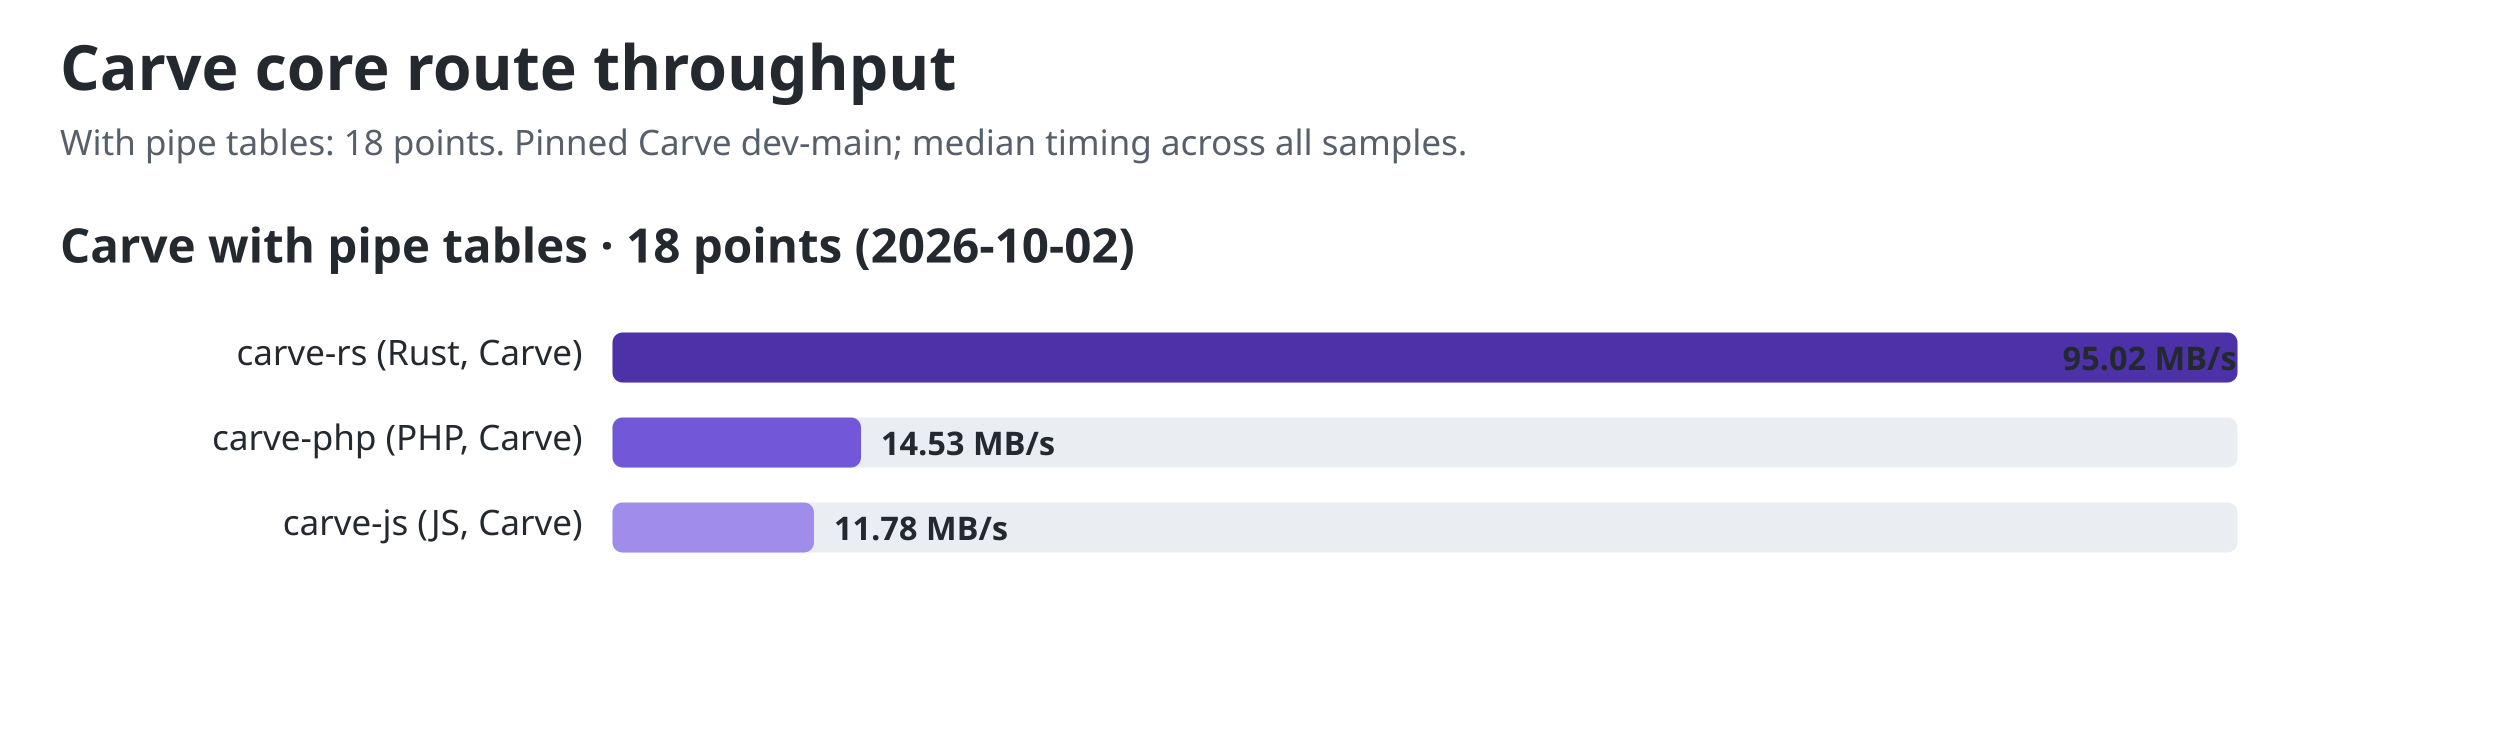
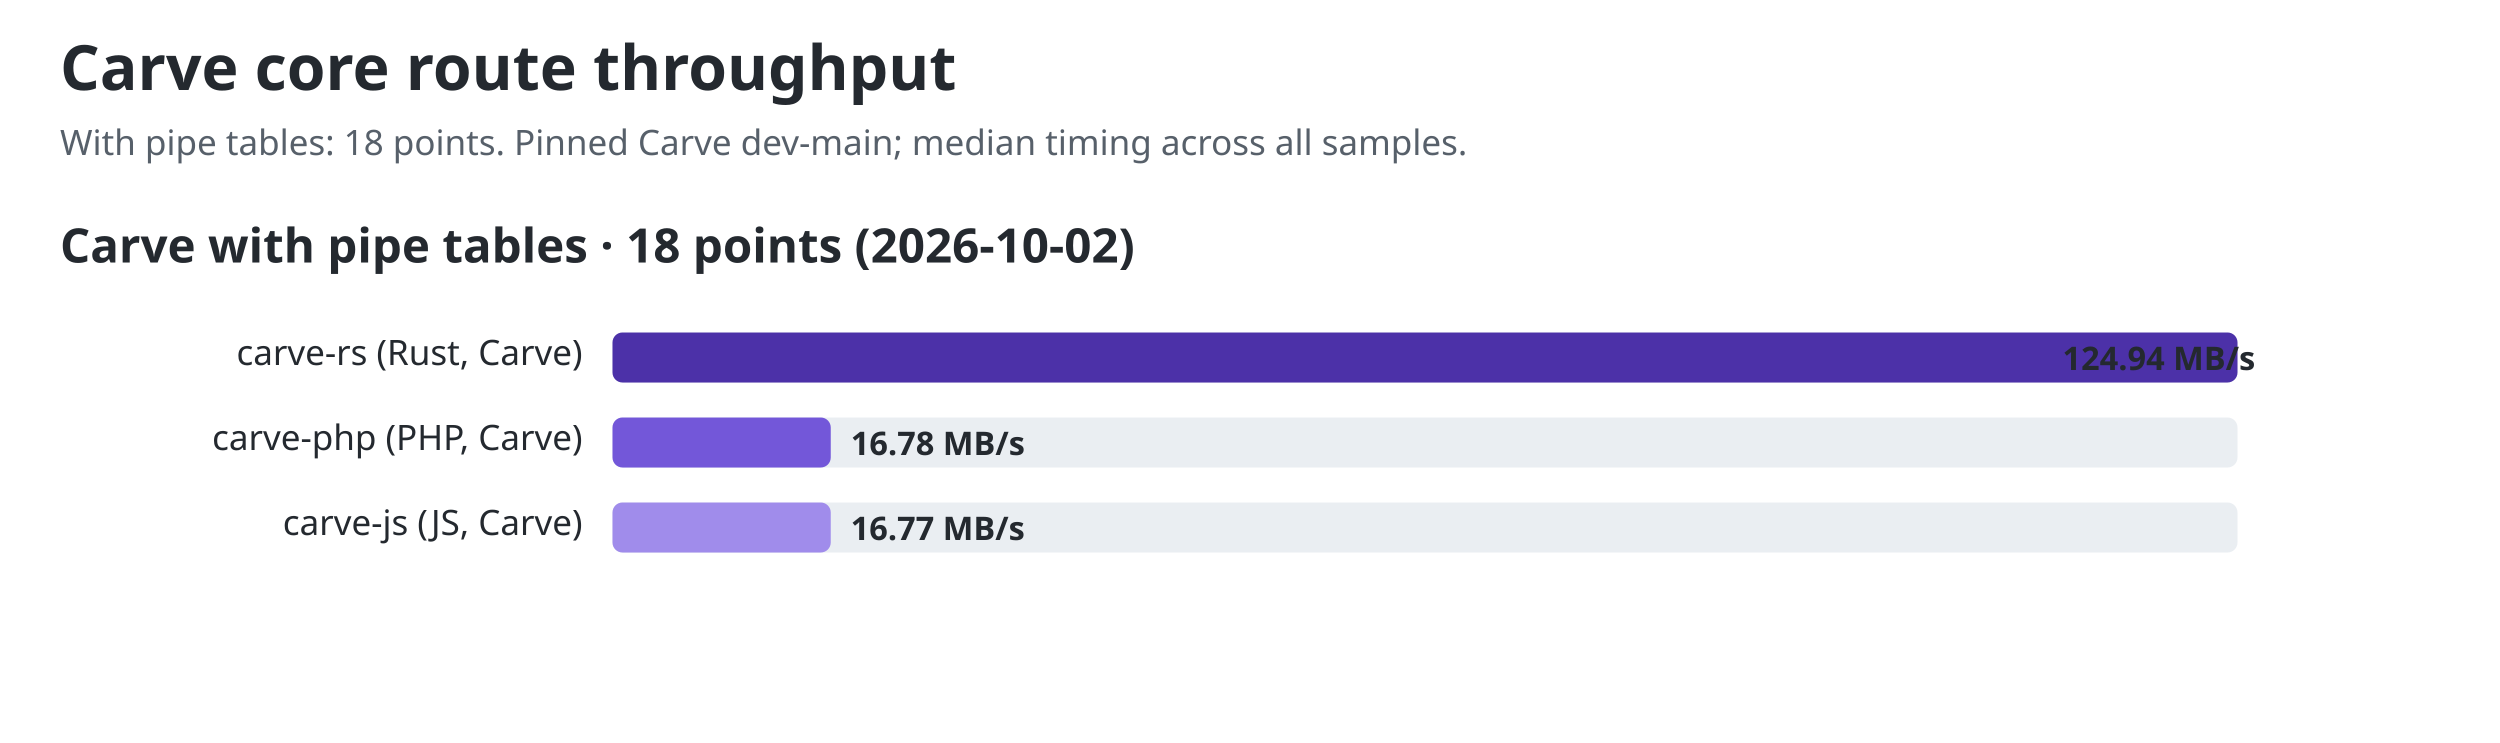
<svg xmlns="http://www.w3.org/2000/svg" width="1000" height="297" viewBox="0 0 1000 297" role="img" aria-labelledby="title desc">
  <style>text{font-family:ui-sans-serif,system-ui,sans-serif;fill:#24292f}.title{font-size:25px;font-weight:700}.sub{font-size:14px;fill:#57606a}.group{font-size:19px;font-weight:650}.label{font-size:14px}.value{font-size:13px;font-weight:650;fill:#24292f}.track{fill:#eaeef2}@media(prefers-color-scheme:dark){text,.value{fill:#f0f6fc}.sub{fill:#8c959f}.track{fill:#30363d}}</style>
  <text id="chart-title" class="title" x="24" y="36">Carve core route throughput</text>
  <text class="sub" x="24" y="62">With pipe tables: 18 points. Pinned Carve dev-main; median timing across all samples.</text>
  <text class="group" x="24" y="105">Carve with pipe tables · 18 points (2026-10-02)</text>
  <text class="label" x="233" y="146" text-anchor="end">carve-rs (Rust, Carve)</text>
  <rect class="track" x="245" y="133" width="650" height="20" rx="4" />
  <rect x="245" y="133" width="650.0" height="20" rx="4" fill="#4c31a8" />
-   <text class="value" x="825" y="148">95.02 MB/s</text>
+   <text class="value" x="825" y="148">124.94 MB/s</text>
  <text class="label" x="233" y="180" text-anchor="end">carve-php (PHP, Carve)</text>
  <rect class="track" x="245" y="167" width="650" height="20" rx="4" />
-   <rect x="245" y="167" width="99.4" height="20" rx="4" fill="#7357d9" />
-   <text class="value" x="352.362" y="182">14.53 MB/s</text>
+   <rect x="245" y="167" width="87.3" height="20" rx="4" fill="#7357d9" />
+   <text class="value" x="340.306" y="182">16.78 MB/s</text>
  <text class="label" x="233" y="214" text-anchor="end">carve-js (JS, Carve)</text>
  <rect class="track" x="245" y="201" width="650" height="20" rx="4" />
-   <rect x="245" y="201" width="80.6" height="20" rx="4" fill="#a08ceb" />
-   <text class="value" x="333.568" y="216">11.78 MB/s</text>
+   <rect x="245" y="201" width="87.3" height="20" rx="4" fill="#a08ceb" />
+   <text class="value" x="340.263" y="216">16.77 MB/s</text>
</svg>
